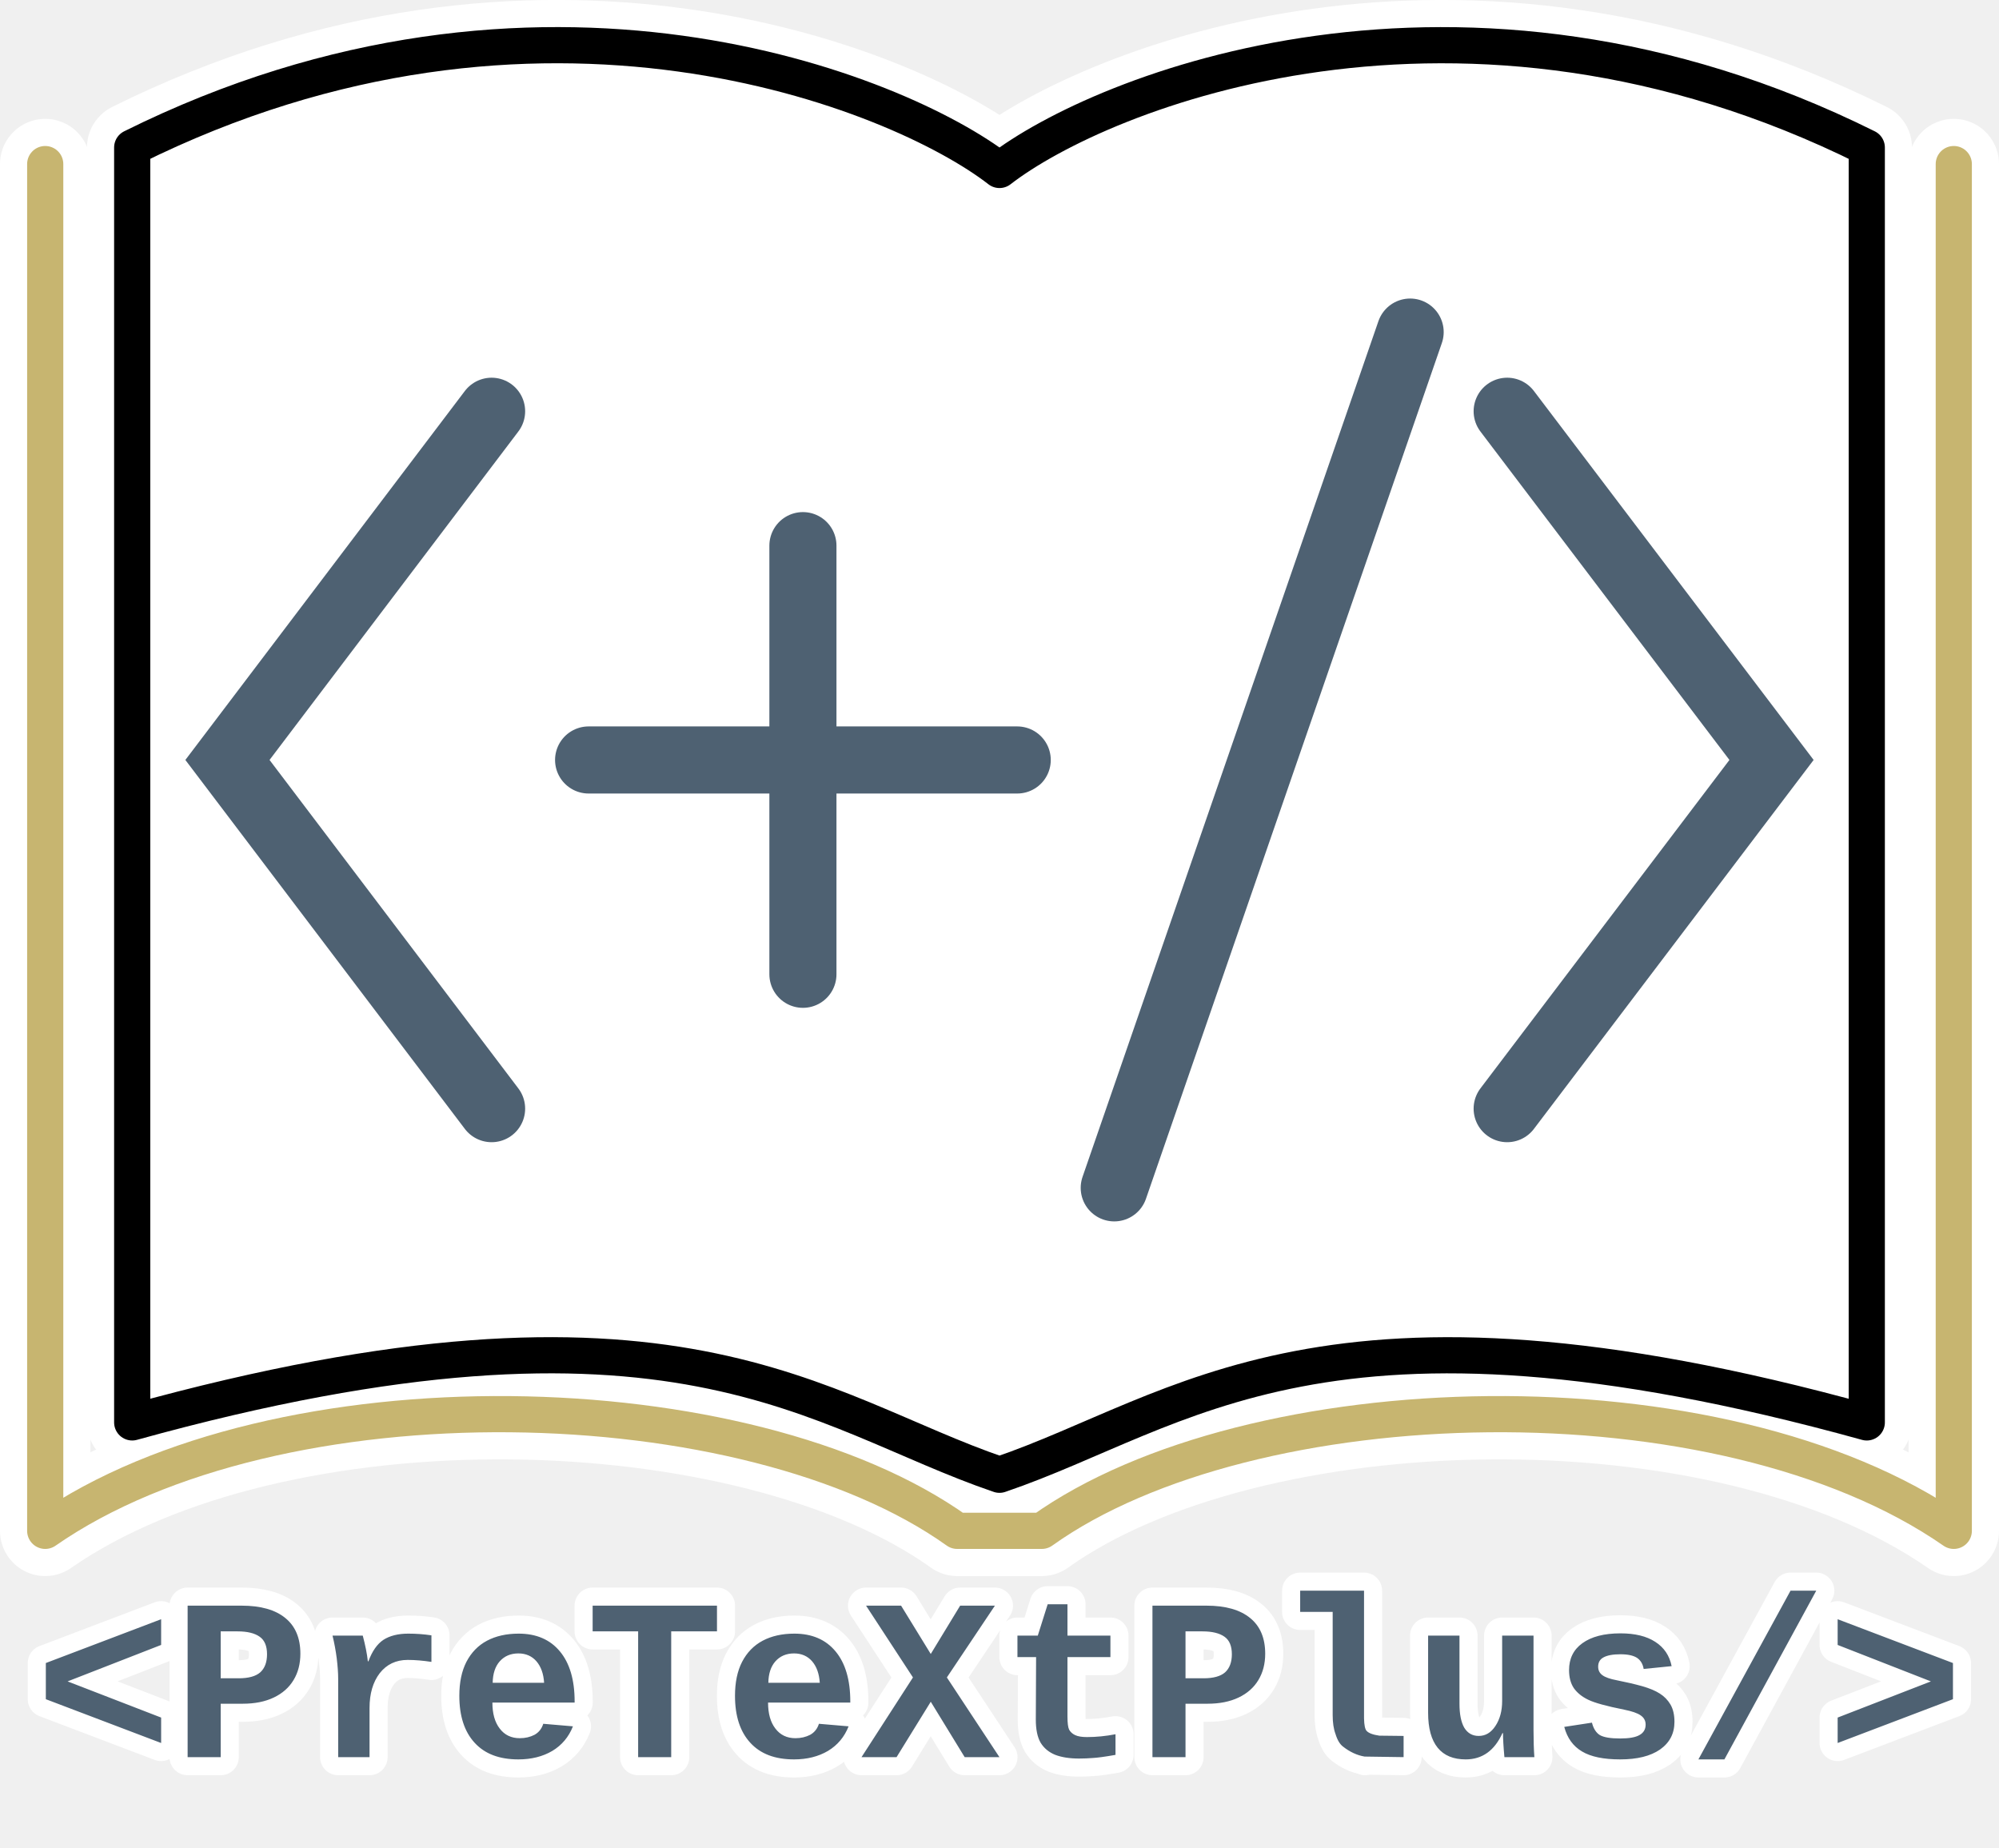
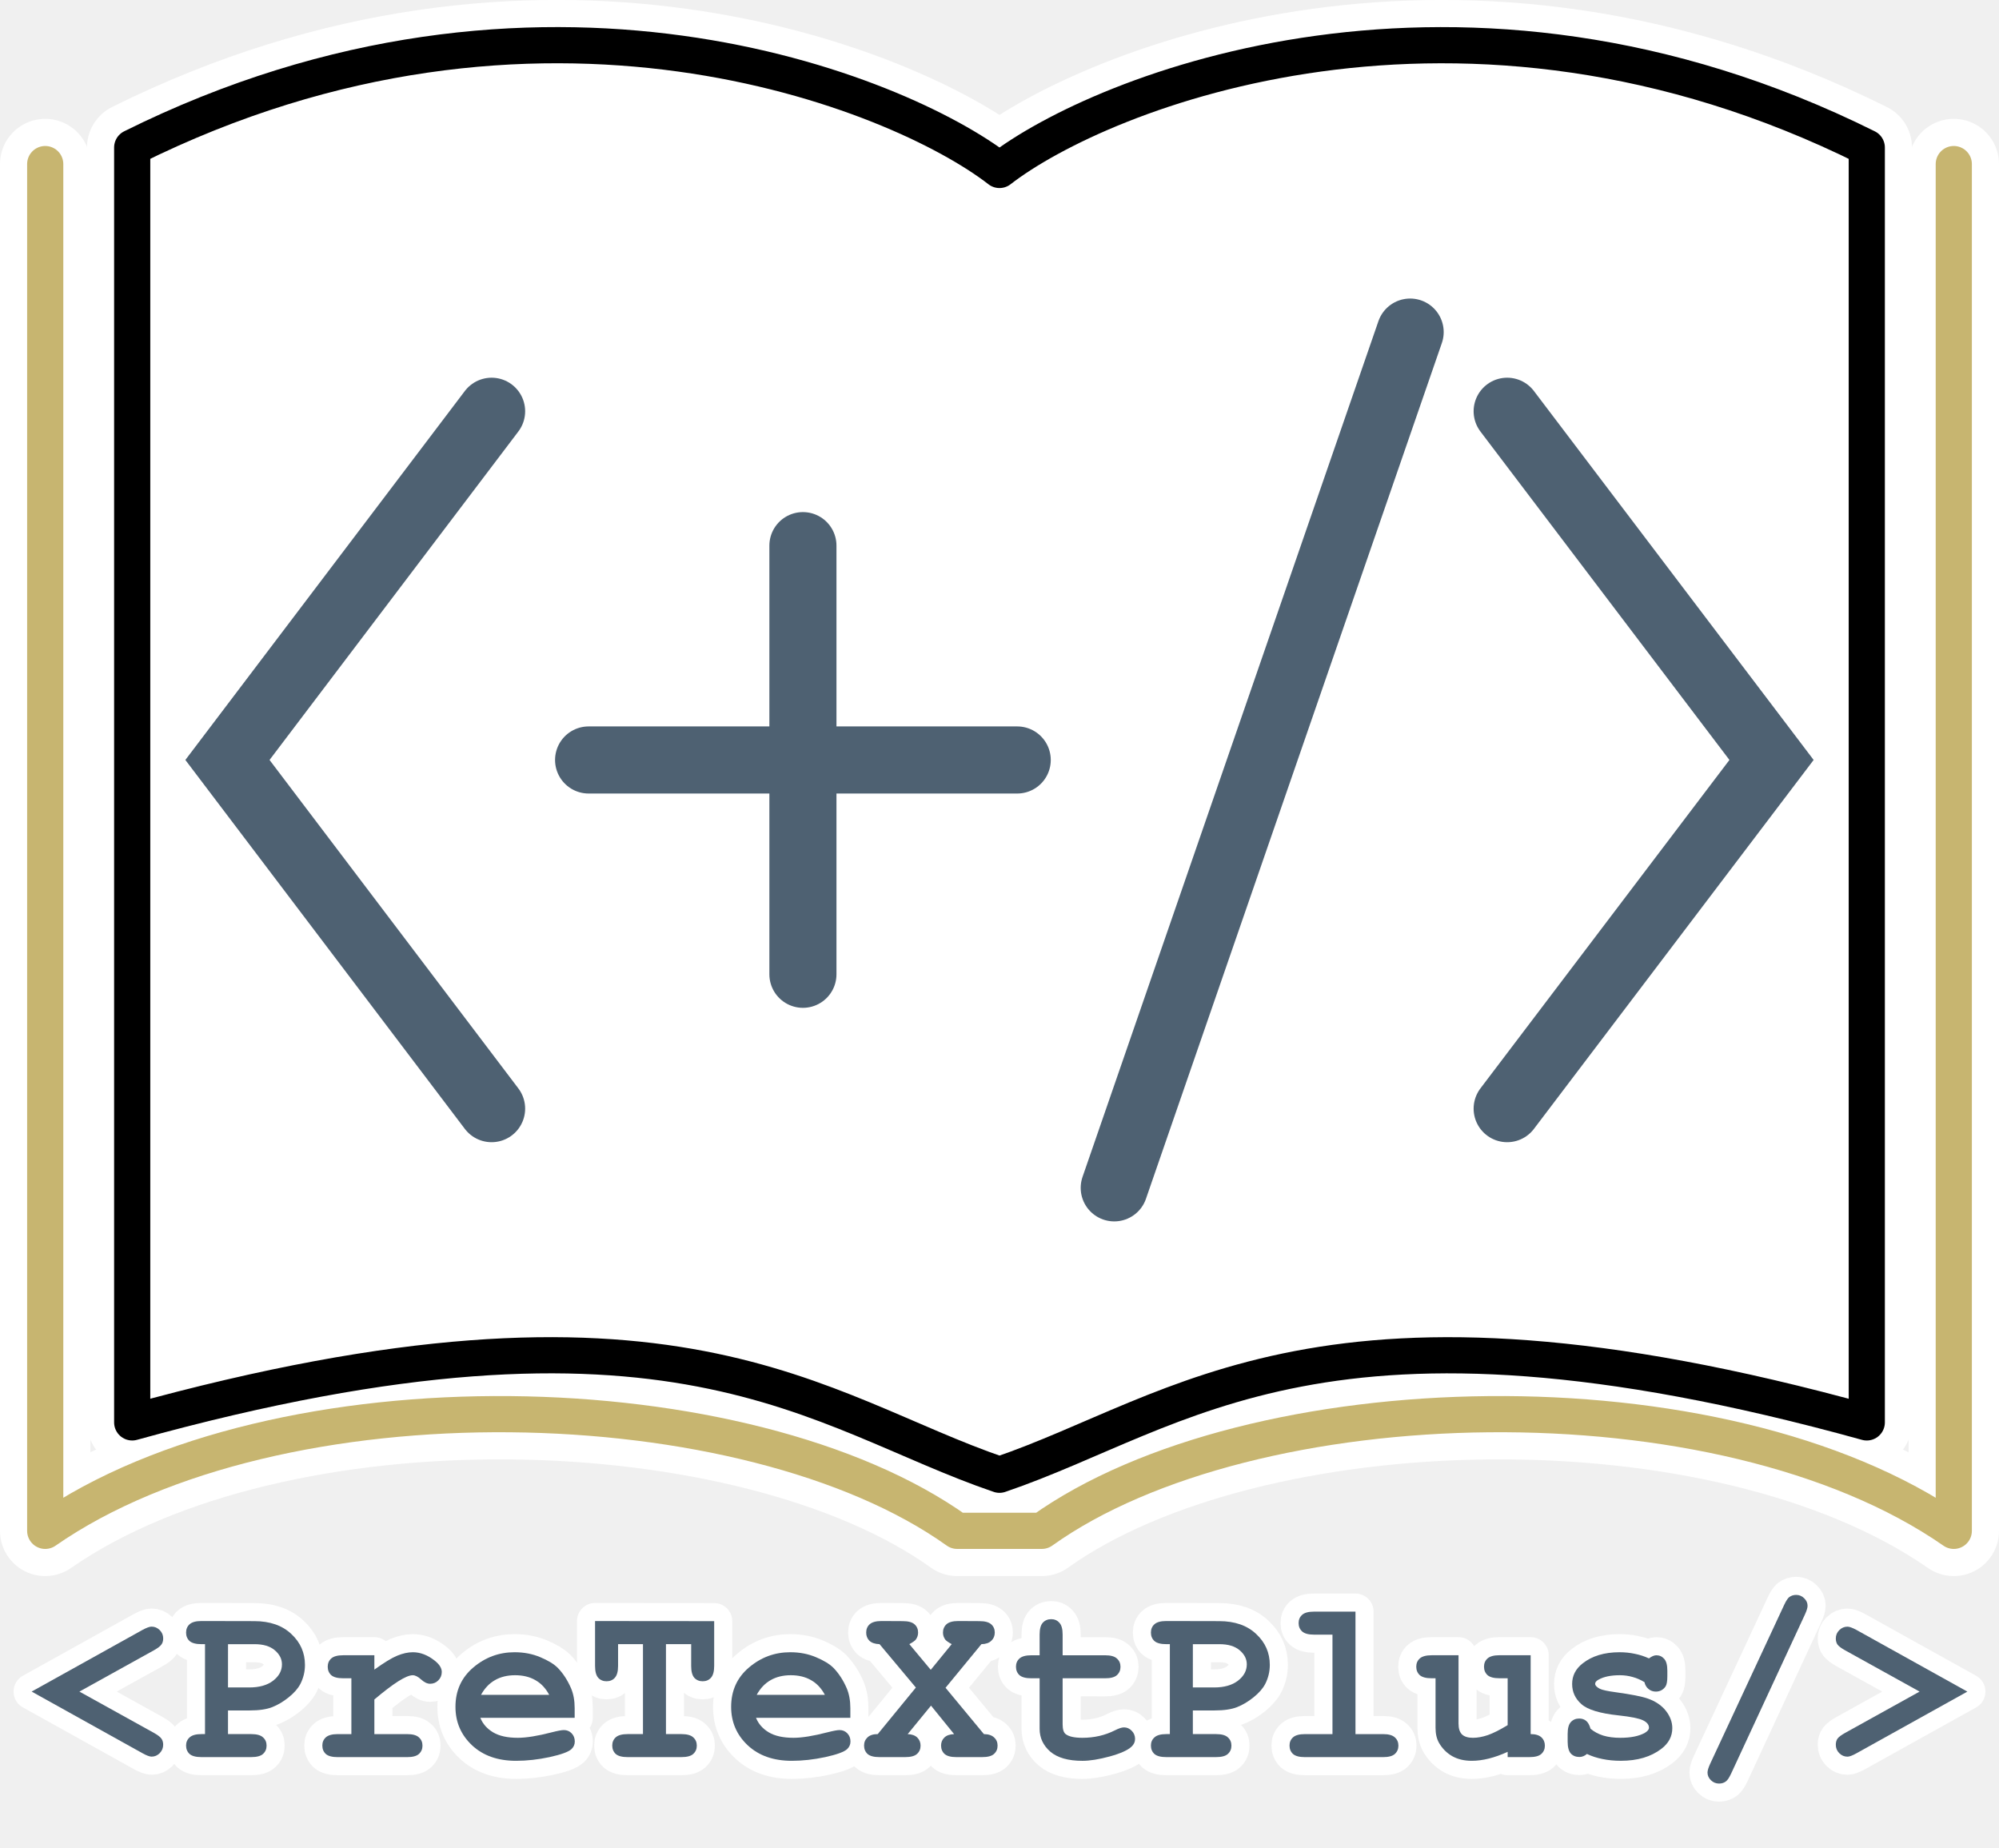
<svg xmlns="http://www.w3.org/2000/svg" width="417.75" height="386.061" viewBox="0 0 110.53 102.145" version="1.1" id="svg12" xml:space="preserve">
  <defs id="defs9" />
  <g id="layer1" transform="translate(-8.623727,13.46558)">
    <g id="g7389" transform="translate(-2.273763,65.69832)">
      <g id="g8743" transform="translate(0,-9.683299)">
        <g id="g1650">
          <g aria-label="&lt;PreTeXt/&gt;" id="g1642" style="font-style:italic;font-size:15.829px;line-height:1.25;font-family:Arial;-inkscape-font-specification:'Arial Italic';fill:#4e6172;stroke:#ffffff;stroke-width:2;stroke-dasharray:none;stroke-opacity:1" transform="translate(-23.91174,-102.0106)">
-             <text xml:space="preserve" style="font-style:normal;font-variant:normal;font-weight:bold;font-stretch:normal;font-size:12.7px;font-family:'Courier New';-inkscape-font-specification:'Courier New, Bold';font-variant-ligatures:normal;font-variant-caps:normal;font-variant-numeric:normal;font-variant-east-asian:normal;fill:#4e6172;fill-opacity:1;stroke:#ffffff;stroke-width:2;stroke-linecap:round;stroke-linejoin:round;stroke-dasharray:none;stroke-opacity:1" x="36.719" y="129.678" id="text1640">
-               <tspan id="tspan1638" style="font-style:normal;font-variant:normal;font-weight:bold;font-stretch:normal;font-size:12.7px;font-family:'Courier New';-inkscape-font-specification:'Courier New, Bold';font-variant-ligatures:normal;font-variant-caps:normal;font-variant-numeric:normal;font-variant-east-asian:normal;fill:#4e6172;fill-opacity:1;stroke:#ffffff;stroke-width:2;stroke-dasharray:none;stroke-opacity:1" x="36.719" y="129.678">&lt;PreTeXtPlus/&gt;</tspan>
-             </text>
+             <g aria-label="&lt;PreTeXtPlus/&gt;" id="text1640" style="font-style:normal;font-weight:bold;font-size:12.7px;font-family:'Courier New';-inkscape-font-specification:'Courier New, Bold';stroke-linecap:round;stroke-linejoin:round">
+               <path d="m 39.2,126.056 4.118,2.282 q 0.31,0.174 0.409,0.31 0.105,0.136 0.105,0.347 0,0.267 -0.192,0.465 -0.192,0.192 -0.446,0.192 -0.167,0 -0.502,-0.186 l -6.133,-3.411 6.133,-3.411 q 0.335,-0.18 0.496,-0.18 0.26,0 0.453,0.192 0.192,0.192 0.192,0.459 0,0.211 -0.105,0.347 -0.099,0.136 -0.409,0.31 z" id="path457" />
+               <path d="m 47.416,127.098 v 1.308 h 1.284 q 0.459,0 0.651,0.18 0.198,0.174 0.198,0.459 0,0.279 -0.198,0.459 -0.192,0.174 -0.651,0.174 h -2.753 q -0.459,0 -0.657,-0.174 -0.192,-0.18 -0.192,-0.465 0,-0.279 0.198,-0.453 0.198,-0.18 0.651,-0.18 h 0.198 v -4.973 H 45.947 q -0.459,0 -0.657,-0.174 -0.192,-0.18 -0.192,-0.465 0,-0.285 0.192,-0.459 0.198,-0.18 0.657,-0.18 l 2.927,0.006 q 1.29,0 2.04,0.707 0.757,0.701 0.757,1.712 0,0.558 -0.254,1.054 -0.192,0.372 -0.645,0.738 -0.446,0.36 -0.918,0.546 -0.465,0.18 -1.234,0.18 z m 0,-1.271 h 1.178 q 0.831,0 1.315,-0.372 0.49,-0.378 0.49,-0.905 0,-0.446 -0.397,-0.781 -0.391,-0.335 -1.122,-0.335 h -1.463 z" id="path459" />
+               <path d="m 55.509,124.047 v 0.794 q 0.8,-0.577 1.259,-0.769 0.465,-0.192 0.868,-0.192 0.62,0 1.203,0.459 0.397,0.31 0.397,0.633 0,0.273 -0.192,0.465 -0.186,0.186 -0.453,0.186 -0.236,0 -0.496,-0.236 -0.26,-0.236 -0.465,-0.236 -0.267,0 -0.8,0.335 -0.527,0.335 -1.321,1.005 v 1.916 h 1.811 q 0.459,0 0.651,0.18 0.198,0.174 0.198,0.459 0,0.279 -0.198,0.459 -0.192,0.174 -0.651,0.174 h -3.839 q -0.459,0 -0.657,-0.174 -0.192,-0.18 -0.192,-0.465 0,-0.279 0.192,-0.453 0.198,-0.18 0.657,-0.18 h 0.757 v -3.088 H 53.779 q -0.459,0 -0.657,-0.174 -0.192,-0.18 -0.192,-0.465 0,-0.279 0.192,-0.453 0.198,-0.18 0.657,-0.18 z" id="path461" />
+               <path d="m 66.584,127.507 h -5.215 q 0.198,0.496 0.701,0.8 0.508,0.304 1.37,0.304 0.707,0 1.879,-0.304 0.484,-0.124 0.67,-0.124 0.254,0 0.428,0.18 0.174,0.18 0.174,0.453 0,0.248 -0.186,0.422 -0.248,0.229 -1.209,0.44 -0.961,0.205 -1.848,0.205 -1.525,0 -2.443,-0.862 -0.912,-0.862 -0.912,-2.121 0,-1.339 0.986,-2.177 0.992,-0.843 2.282,-0.843 0.775,0 1.42,0.273 0.651,0.273 0.967,0.589 0.446,0.459 0.738,1.135 0.198,0.471 0.198,1.091 z m -1.408,-1.271 q -0.291,-0.546 -0.763,-0.812 -0.471,-0.273 -1.122,-0.273 -0.645,0 -1.116,0.273 -0.471,0.267 -0.769,0.812 z" id="path463" />
+               <path d="m 71.632,123.433 v 4.973 h 0.856 q 0.459,0 0.651,0.18 0.198,0.174 0.198,0.459 0,0.279 -0.198,0.459 -0.192,0.174 -0.651,0.174 h -2.977 q -0.459,0 -0.657,-0.174 -0.192,-0.18 -0.192,-0.465 0,-0.279 0.192,-0.453 0.198,-0.18 0.657,-0.18 h 0.85 v -4.973 h -1.377 v 1.203 q 0,0.459 -0.18,0.657 -0.174,0.192 -0.459,0.192 -0.279,0 -0.459,-0.192 -0.174,-0.198 -0.174,-0.657 v -2.48 l 6.586,0.006 v 2.474 q 0,0.459 -0.18,0.657 -0.174,0.192 -0.459,0.192 -0.279,0 -0.459,-0.192 -0.174,-0.198 -0.174,-0.657 v -1.203 z" id="path465" />
+               <path d="m 81.827,127.507 h -5.215 q 0.198,0.496 0.701,0.8 0.508,0.304 1.37,0.304 0.707,0 1.879,-0.304 0.484,-0.124 0.67,-0.124 0.254,0 0.428,0.18 0.174,0.18 0.174,0.453 0,0.248 -0.186,0.422 -0.248,0.229 -1.209,0.44 -0.961,0.205 -1.848,0.205 -1.525,0 -2.443,-0.862 -0.912,-0.862 -0.912,-2.121 0,-1.339 0.986,-2.177 0.992,-0.843 2.282,-0.843 0.775,0 1.42,0.273 0.651,0.273 0.967,0.589 0.446,0.459 0.738,1.135 0.198,0.471 0.198,1.091 z m -1.408,-1.271 q -0.291,-0.546 -0.763,-0.812 -0.471,-0.273 -1.122,-0.273 -0.645,0 -1.116,0.273 -0.471,0.267 -0.769,0.812 z" id="path467" />
+               <path d="m 87.091,125.845 2.121,2.561 q 0.378,0.006 0.564,0.186 0.192,0.174 0.192,0.453 0,0.279 -0.198,0.459 -0.192,0.174 -0.651,0.174 h -1.432 q -0.453,0 -0.651,-0.174 -0.192,-0.18 -0.192,-0.465 0,-0.267 0.18,-0.44 0.18,-0.18 0.54,-0.192 l -1.277,-1.575 -1.29,1.575 q 0.353,0.012 0.533,0.192 0.18,0.18 0.18,0.446 0,0.279 -0.198,0.459 -0.192,0.174 -0.651,0.174 h -1.426 q -0.459,0 -0.657,-0.174 -0.192,-0.18 -0.192,-0.465 0,-0.273 0.192,-0.453 0.192,-0.18 0.564,-0.18 l 2.108,-2.573 -2.009,-2.4 q -0.372,-0.012 -0.558,-0.186 -0.18,-0.18 -0.18,-0.453 0,-0.285 0.192,-0.459 0.198,-0.18 0.657,-0.18 l 1.172,0.006 q 0.459,0 0.651,0.174 0.198,0.174 0.198,0.459 0,0.211 -0.124,0.384 -0.081,0.105 -0.36,0.254 l 1.184,1.42 1.16,-1.42 q -0.279,-0.149 -0.36,-0.254 -0.124,-0.174 -0.124,-0.384 0,-0.279 0.192,-0.459 0.198,-0.18 0.657,-0.18 l 1.166,0.006 q 0.459,0 0.651,0.174 0.198,0.174 0.198,0.459 0,0.273 -0.192,0.453 -0.186,0.18 -0.546,0.186 z" id="path469" />
+               <path d="m 93.565,125.318 v 2.549 q 0,0.409 0.167,0.539 0.26,0.205 0.93,0.205 0.974,0 1.798,-0.415 0.316,-0.161 0.496,-0.161 0.248,0 0.428,0.186 0.186,0.186 0.186,0.453 0,0.248 -0.198,0.428 -0.304,0.291 -1.203,0.54 -0.893,0.242 -1.507,0.242 -1.184,0 -1.78,-0.508 -0.589,-0.515 -0.589,-1.259 v -2.797 h -0.459 q -0.459,0 -0.657,-0.174 -0.192,-0.18 -0.192,-0.465 0,-0.279 0.192,-0.453 0.198,-0.18 0.657,-0.18 h 0.459 v -1.147 q 0,-0.459 0.174,-0.651 0.18,-0.198 0.465,-0.198 0.279,0 0.453,0.198 0.18,0.192 0.18,0.651 v 1.147 h 2.35 q 0.459,0 0.651,0.18 0.198,0.174 0.198,0.459 0,0.279 -0.198,0.459 -0.192,0.174 -0.651,0.174 z" id="path471" />
+               <path d="m 100.765,127.098 v 1.308 h 1.284 q 0.459,0 0.651,0.18 0.198,0.174 0.198,0.459 0,0.279 -0.198,0.459 -0.192,0.174 -0.651,0.174 h -2.753 q -0.459,0 -0.657,-0.174 -0.192,-0.18 -0.192,-0.465 0,-0.279 0.198,-0.453 0.198,-0.18 0.651,-0.18 h 0.198 v -4.973 h -0.198 q -0.459,0 -0.657,-0.174 -0.192,-0.18 -0.192,-0.465 0,-0.285 0.192,-0.459 0.198,-0.18 0.657,-0.18 l 2.927,0.006 q 1.29,0 2.04,0.707 0.757,0.701 0.757,1.712 0,0.558 -0.254,1.054 -0.192,0.372 -0.645,0.738 -0.446,0.36 -0.918,0.546 -0.465,0.18 -1.234,0.18 z m 0,-1.271 h 1.178 q 0.831,0 1.315,-0.372 0.49,-0.378 0.49,-0.905 0,-0.446 -0.397,-0.781 -0.391,-0.335 -1.122,-0.335 h -1.463 z" id="path473" />
+               <path d="m 109.757,121.635 v 6.772 h 1.525 q 0.459,0 0.651,0.18 0.198,0.174 0.198,0.459 0,0.279 -0.198,0.459 -0.192,0.174 -0.651,0.174 h -4.322 q -0.459,0 -0.657,-0.174 -0.192,-0.18 -0.192,-0.465 0,-0.279 0.192,-0.453 0.198,-0.18 0.657,-0.18 h 1.525 v -5.5 h -1.023 q -0.453,0 -0.651,-0.174 -0.198,-0.18 -0.198,-0.465 0,-0.279 0.192,-0.453 0.198,-0.18 0.657,-0.18 z" id="path475" />
+               <path d="m 119.443,124.047 v 4.359 q 0.403,0 0.595,0.18 0.192,0.18 0.192,0.459 0,0.279 -0.198,0.459 -0.192,0.174 -0.651,0.174 h -1.209 v -0.291 q -0.546,0.248 -1.042,0.372 -0.496,0.124 -0.943,0.124 -0.626,0 -1.085,-0.26 -0.459,-0.267 -0.726,-0.732 -0.192,-0.335 -0.192,-0.837 v -2.735 h -0.217 q -0.459,0 -0.657,-0.174 -0.192,-0.18 -0.192,-0.465 0,-0.279 0.192,-0.453 0.198,-0.18 0.657,-0.18 h 1.488 v 3.783 q 0,0.403 0.192,0.595 0.198,0.186 0.602,0.186 0.384,0 0.825,-0.149 0.446,-0.155 1.098,-0.552 v -2.592 h -0.459 q -0.459,0 -0.657,-0.174 -0.192,-0.18 -0.192,-0.465 0,-0.279 0.192,-0.453 0.198,-0.18 0.657,-0.18 z" id="path477" />
+               <path d="m 125.737,125.535 q -0.31,-0.192 -0.651,-0.285 -0.341,-0.099 -0.713,-0.099 -0.738,0 -1.172,0.242 -0.192,0.105 -0.192,0.229 0,0.143 0.26,0.279 0.198,0.099 0.887,0.192 1.265,0.174 1.761,0.347 0.651,0.229 1.005,0.682 0.353,0.453 0.353,0.955 0,0.682 -0.602,1.141 -0.862,0.664 -2.239,0.664 -0.552,0 -1.023,-0.099 -0.465,-0.093 -0.856,-0.279 -0.093,0.081 -0.198,0.124 -0.105,0.043 -0.217,0.043 -0.298,0 -0.477,-0.192 -0.174,-0.198 -0.174,-0.657 v -0.428 q 0,-0.459 0.174,-0.651 0.18,-0.198 0.465,-0.198 0.229,0 0.384,0.13 0.155,0.124 0.242,0.434 0.291,0.248 0.701,0.378 0.409,0.124 0.943,0.124 0.874,0 1.358,-0.273 0.229,-0.136 0.229,-0.285 0,-0.248 -0.329,-0.409 -0.329,-0.161 -1.358,-0.273 -1.532,-0.161 -2.046,-0.62 -0.515,-0.453 -0.515,-1.116 0,-0.682 0.577,-1.135 0.781,-0.62 2.046,-0.62 0.44,0 0.843,0.087 0.409,0.081 0.781,0.254 0.118,-0.087 0.217,-0.13 0.105,-0.043 0.192,-0.043 0.26,0 0.434,0.198 0.174,0.192 0.174,0.651 v 0.31 q 0,0.415 -0.099,0.564 -0.198,0.285 -0.539,0.285 -0.229,0 -0.403,-0.143 -0.174,-0.143 -0.223,-0.378 z" id="path479" />
+               <path d="m 134.605,121.802 -4.074,8.781 q -0.155,0.329 -0.279,0.428 -0.161,0.13 -0.391,0.13 -0.26,0 -0.453,-0.186 -0.186,-0.186 -0.186,-0.422 0,-0.167 0.149,-0.49 l 4.087,-8.775 q 0.155,-0.329 0.273,-0.428 0.167,-0.13 0.391,-0.13 0.26,0 0.446,0.186 0.186,0.18 0.186,0.415 0,0.167 -0.149,0.49 z" id="path481" />
+               <path d="m 140.948,126.056 -4.118,-2.282 q -0.31,-0.174 -0.415,-0.31 -0.099,-0.136 -0.099,-0.347 0,-0.267 0.192,-0.459 0.192,-0.192 0.453,-0.192 0.161,0 0.496,0.18 l 6.133,3.411 -6.133,3.411 q -0.335,0.186 -0.496,0.186 -0.26,0 -0.453,-0.192 -0.192,-0.192 -0.192,-0.465 0,-0.211 0.099,-0.347 0.105,-0.136 0.415,-0.31 z" id="path483" />
+             </g>
          </g>
          <g aria-label="&lt;PreTeXt/&gt;" id="text1312" style="font-style:italic;font-size:15.829px;line-height:1.25;font-family:Arial;-inkscape-font-specification:'Arial Italic';fill:#4e6172;stroke-width:0.247" transform="translate(-23.91174,-102.0106)">
-             <text xml:space="preserve" style="font-style:normal;font-variant:normal;font-weight:bold;font-stretch:normal;font-size:12.7px;font-family:'Courier New';-inkscape-font-specification:'Courier New, Bold';font-variant-ligatures:normal;font-variant-caps:normal;font-variant-numeric:normal;font-variant-east-asian:normal;fill:#4e6172;fill-opacity:1;stroke:#ffffff;stroke-width:5;stroke-linecap:round;stroke-linejoin:round;stroke-dasharray:none;stroke-opacity:1" x="36.719" y="129.678" id="text8323">
-               <tspan id="tspan8321" style="font-style:normal;font-variant:normal;font-weight:bold;font-stretch:normal;font-size:12.7px;font-family:'Courier New';-inkscape-font-specification:'Courier New, Bold';font-variant-ligatures:normal;font-variant-caps:normal;font-variant-numeric:normal;font-variant-east-asian:normal;fill:#4e6172;fill-opacity:1;stroke:none;stroke-width:5;stroke-opacity:1" x="36.719" y="129.678">&lt;PreTeXtPlus/&gt;</tspan>
-             </text>
+             <g aria-label="&lt;PreTeXtPlus/&gt;" id="text8323" style="font-style:normal;font-weight:bold;font-size:12.7px;font-family:'Courier New';-inkscape-font-specification:'Courier New, Bold';stroke:#ffffff;stroke-width:5;stroke-linecap:round;stroke-linejoin:round">
+               <path d="m 39.2,126.056 4.118,2.282 q 0.31,0.174 0.409,0.31 0.105,0.136 0.105,0.347 0,0.267 -0.192,0.465 -0.192,0.192 -0.446,0.192 -0.167,0 -0.502,-0.186 l -6.133,-3.411 6.133,-3.411 q 0.335,-0.18 0.496,-0.18 0.26,0 0.453,0.192 0.192,0.192 0.192,0.459 0,0.211 -0.105,0.347 -0.099,0.136 -0.409,0.31 z" style="stroke:none;stroke-width:5" id="path486" />
+               <path d="m 47.416,127.098 v 1.308 h 1.284 q 0.459,0 0.651,0.18 0.198,0.174 0.198,0.459 0,0.279 -0.198,0.459 -0.192,0.174 -0.651,0.174 h -2.753 q -0.459,0 -0.657,-0.174 -0.192,-0.18 -0.192,-0.465 0,-0.279 0.198,-0.453 0.198,-0.18 0.651,-0.18 h 0.198 v -4.973 H 45.947 q -0.459,0 -0.657,-0.174 -0.192,-0.18 -0.192,-0.465 0,-0.285 0.192,-0.459 0.198,-0.18 0.657,-0.18 l 2.927,0.006 q 1.29,0 2.04,0.707 0.757,0.701 0.757,1.712 0,0.558 -0.254,1.054 -0.192,0.372 -0.645,0.738 -0.446,0.36 -0.918,0.546 -0.465,0.18 -1.234,0.18 z m 0,-1.271 h 1.178 q 0.831,0 1.315,-0.372 0.49,-0.378 0.49,-0.905 0,-0.446 -0.397,-0.781 -0.391,-0.335 -1.122,-0.335 h -1.463 z" style="stroke:none;stroke-width:5" id="path488" />
+               <path d="m 55.509,124.047 v 0.794 q 0.8,-0.577 1.259,-0.769 0.465,-0.192 0.868,-0.192 0.62,0 1.203,0.459 0.397,0.31 0.397,0.633 0,0.273 -0.192,0.465 -0.186,0.186 -0.453,0.186 -0.236,0 -0.496,-0.236 -0.26,-0.236 -0.465,-0.236 -0.267,0 -0.8,0.335 -0.527,0.335 -1.321,1.005 v 1.916 h 1.811 q 0.459,0 0.651,0.18 0.198,0.174 0.198,0.459 0,0.279 -0.198,0.459 -0.192,0.174 -0.651,0.174 h -3.839 q -0.459,0 -0.657,-0.174 -0.192,-0.18 -0.192,-0.465 0,-0.279 0.192,-0.453 0.198,-0.18 0.657,-0.18 h 0.757 v -3.088 H 53.779 q -0.459,0 -0.657,-0.174 -0.192,-0.18 -0.192,-0.465 0,-0.279 0.192,-0.453 0.198,-0.18 0.657,-0.18 z" style="stroke:none;stroke-width:5" id="path490" />
+               <path d="m 66.584,127.507 h -5.215 q 0.198,0.496 0.701,0.8 0.508,0.304 1.37,0.304 0.707,0 1.879,-0.304 0.484,-0.124 0.67,-0.124 0.254,0 0.428,0.18 0.174,0.18 0.174,0.453 0,0.248 -0.186,0.422 -0.248,0.229 -1.209,0.44 -0.961,0.205 -1.848,0.205 -1.525,0 -2.443,-0.862 -0.912,-0.862 -0.912,-2.121 0,-1.339 0.986,-2.177 0.992,-0.843 2.282,-0.843 0.775,0 1.42,0.273 0.651,0.273 0.967,0.589 0.446,0.459 0.738,1.135 0.198,0.471 0.198,1.091 z m -1.408,-1.271 q -0.291,-0.546 -0.763,-0.812 -0.471,-0.273 -1.122,-0.273 -0.645,0 -1.116,0.273 -0.471,0.267 -0.769,0.812 z" style="stroke:none;stroke-width:5" id="path492" />
+               <path d="m 71.632,123.433 v 4.973 h 0.856 q 0.459,0 0.651,0.18 0.198,0.174 0.198,0.459 0,0.279 -0.198,0.459 -0.192,0.174 -0.651,0.174 h -2.977 q -0.459,0 -0.657,-0.174 -0.192,-0.18 -0.192,-0.465 0,-0.279 0.192,-0.453 0.198,-0.18 0.657,-0.18 h 0.85 v -4.973 h -1.377 v 1.203 q 0,0.459 -0.18,0.657 -0.174,0.192 -0.459,0.192 -0.279,0 -0.459,-0.192 -0.174,-0.198 -0.174,-0.657 v -2.48 l 6.586,0.006 v 2.474 q 0,0.459 -0.18,0.657 -0.174,0.192 -0.459,0.192 -0.279,0 -0.459,-0.192 -0.174,-0.198 -0.174,-0.657 v -1.203 z" style="stroke:none;stroke-width:5" id="path494" />
+               <path d="m 81.827,127.507 h -5.215 q 0.198,0.496 0.701,0.8 0.508,0.304 1.37,0.304 0.707,0 1.879,-0.304 0.484,-0.124 0.67,-0.124 0.254,0 0.428,0.18 0.174,0.18 0.174,0.453 0,0.248 -0.186,0.422 -0.248,0.229 -1.209,0.44 -0.961,0.205 -1.848,0.205 -1.525,0 -2.443,-0.862 -0.912,-0.862 -0.912,-2.121 0,-1.339 0.986,-2.177 0.992,-0.843 2.282,-0.843 0.775,0 1.42,0.273 0.651,0.273 0.967,0.589 0.446,0.459 0.738,1.135 0.198,0.471 0.198,1.091 z m -1.408,-1.271 q -0.291,-0.546 -0.763,-0.812 -0.471,-0.273 -1.122,-0.273 -0.645,0 -1.116,0.273 -0.471,0.267 -0.769,0.812 z" style="stroke:none;stroke-width:5" id="path496" />
+               <path d="m 87.091,125.845 2.121,2.561 q 0.378,0.006 0.564,0.186 0.192,0.174 0.192,0.453 0,0.279 -0.198,0.459 -0.192,0.174 -0.651,0.174 h -1.432 q -0.453,0 -0.651,-0.174 -0.192,-0.18 -0.192,-0.465 0,-0.267 0.18,-0.44 0.18,-0.18 0.54,-0.192 l -1.277,-1.575 -1.29,1.575 q 0.353,0.012 0.533,0.192 0.18,0.18 0.18,0.446 0,0.279 -0.198,0.459 -0.192,0.174 -0.651,0.174 h -1.426 q -0.459,0 -0.657,-0.174 -0.192,-0.18 -0.192,-0.465 0,-0.273 0.192,-0.453 0.192,-0.18 0.564,-0.18 l 2.108,-2.573 -2.009,-2.4 q -0.372,-0.012 -0.558,-0.186 -0.18,-0.18 -0.18,-0.453 0,-0.285 0.192,-0.459 0.198,-0.18 0.657,-0.18 l 1.172,0.006 q 0.459,0 0.651,0.174 0.198,0.174 0.198,0.459 0,0.211 -0.124,0.384 -0.081,0.105 -0.36,0.254 l 1.184,1.42 1.16,-1.42 q -0.279,-0.149 -0.36,-0.254 -0.124,-0.174 -0.124,-0.384 0,-0.279 0.192,-0.459 0.198,-0.18 0.657,-0.18 l 1.166,0.006 q 0.459,0 0.651,0.174 0.198,0.174 0.198,0.459 0,0.273 -0.192,0.453 -0.186,0.18 -0.546,0.186 z" style="stroke:none;stroke-width:5" id="path498" />
+               <path d="m 93.565,125.318 v 2.549 q 0,0.409 0.167,0.539 0.26,0.205 0.93,0.205 0.974,0 1.798,-0.415 0.316,-0.161 0.496,-0.161 0.248,0 0.428,0.186 0.186,0.186 0.186,0.453 0,0.248 -0.198,0.428 -0.304,0.291 -1.203,0.54 -0.893,0.242 -1.507,0.242 -1.184,0 -1.78,-0.508 -0.589,-0.515 -0.589,-1.259 v -2.797 h -0.459 q -0.459,0 -0.657,-0.174 -0.192,-0.18 -0.192,-0.465 0,-0.279 0.192,-0.453 0.198,-0.18 0.657,-0.18 h 0.459 v -1.147 q 0,-0.459 0.174,-0.651 0.18,-0.198 0.465,-0.198 0.279,0 0.453,0.198 0.18,0.192 0.18,0.651 v 1.147 h 2.35 q 0.459,0 0.651,0.18 0.198,0.174 0.198,0.459 0,0.279 -0.198,0.459 -0.192,0.174 -0.651,0.174 z" style="stroke:none;stroke-width:5" id="path500" />
+               <path d="m 100.765,127.098 v 1.308 h 1.284 q 0.459,0 0.651,0.18 0.198,0.174 0.198,0.459 0,0.279 -0.198,0.459 -0.192,0.174 -0.651,0.174 h -2.753 q -0.459,0 -0.657,-0.174 -0.192,-0.18 -0.192,-0.465 0,-0.279 0.198,-0.453 0.198,-0.18 0.651,-0.18 h 0.198 v -4.973 h -0.198 q -0.459,0 -0.657,-0.174 -0.192,-0.18 -0.192,-0.465 0,-0.285 0.192,-0.459 0.198,-0.18 0.657,-0.18 l 2.927,0.006 q 1.29,0 2.04,0.707 0.757,0.701 0.757,1.712 0,0.558 -0.254,1.054 -0.192,0.372 -0.645,0.738 -0.446,0.36 -0.918,0.546 -0.465,0.18 -1.234,0.18 z m 0,-1.271 h 1.178 q 0.831,0 1.315,-0.372 0.49,-0.378 0.49,-0.905 0,-0.446 -0.397,-0.781 -0.391,-0.335 -1.122,-0.335 h -1.463 z" style="stroke:none;stroke-width:5" id="path502" />
+               <path d="m 109.757,121.635 v 6.772 h 1.525 q 0.459,0 0.651,0.18 0.198,0.174 0.198,0.459 0,0.279 -0.198,0.459 -0.192,0.174 -0.651,0.174 h -4.322 q -0.459,0 -0.657,-0.174 -0.192,-0.18 -0.192,-0.465 0,-0.279 0.192,-0.453 0.198,-0.18 0.657,-0.18 h 1.525 v -5.5 h -1.023 q -0.453,0 -0.651,-0.174 -0.198,-0.18 -0.198,-0.465 0,-0.279 0.192,-0.453 0.198,-0.18 0.657,-0.18 z" style="stroke:none;stroke-width:5" id="path504" />
+               <path d="m 119.443,124.047 v 4.359 q 0.403,0 0.595,0.18 0.192,0.18 0.192,0.459 0,0.279 -0.198,0.459 -0.192,0.174 -0.651,0.174 h -1.209 v -0.291 q -0.546,0.248 -1.042,0.372 -0.496,0.124 -0.943,0.124 -0.626,0 -1.085,-0.26 -0.459,-0.267 -0.726,-0.732 -0.192,-0.335 -0.192,-0.837 v -2.735 h -0.217 q -0.459,0 -0.657,-0.174 -0.192,-0.18 -0.192,-0.465 0,-0.279 0.192,-0.453 0.198,-0.18 0.657,-0.18 h 1.488 v 3.783 q 0,0.403 0.192,0.595 0.198,0.186 0.602,0.186 0.384,0 0.825,-0.149 0.446,-0.155 1.098,-0.552 v -2.592 h -0.459 q -0.459,0 -0.657,-0.174 -0.192,-0.18 -0.192,-0.465 0,-0.279 0.192,-0.453 0.198,-0.18 0.657,-0.18 z" style="stroke:none;stroke-width:5" id="path506" />
+               <path d="m 125.737,125.535 q -0.31,-0.192 -0.651,-0.285 -0.341,-0.099 -0.713,-0.099 -0.738,0 -1.172,0.242 -0.192,0.105 -0.192,0.229 0,0.143 0.26,0.279 0.198,0.099 0.887,0.192 1.265,0.174 1.761,0.347 0.651,0.229 1.005,0.682 0.353,0.453 0.353,0.955 0,0.682 -0.602,1.141 -0.862,0.664 -2.239,0.664 -0.552,0 -1.023,-0.099 -0.465,-0.093 -0.856,-0.279 -0.093,0.081 -0.198,0.124 -0.105,0.043 -0.217,0.043 -0.298,0 -0.477,-0.192 -0.174,-0.198 -0.174,-0.657 v -0.428 q 0,-0.459 0.174,-0.651 0.18,-0.198 0.465,-0.198 0.229,0 0.384,0.13 0.155,0.124 0.242,0.434 0.291,0.248 0.701,0.378 0.409,0.124 0.943,0.124 0.874,0 1.358,-0.273 0.229,-0.136 0.229,-0.285 0,-0.248 -0.329,-0.409 -0.329,-0.161 -1.358,-0.273 -1.532,-0.161 -2.046,-0.62 -0.515,-0.453 -0.515,-1.116 0,-0.682 0.577,-1.135 0.781,-0.62 2.046,-0.62 0.44,0 0.843,0.087 0.409,0.081 0.781,0.254 0.118,-0.087 0.217,-0.13 0.105,-0.043 0.192,-0.043 0.26,0 0.434,0.198 0.174,0.192 0.174,0.651 v 0.31 q 0,0.415 -0.099,0.564 -0.198,0.285 -0.539,0.285 -0.229,0 -0.403,-0.143 -0.174,-0.143 -0.223,-0.378 z" style="stroke:none;stroke-width:5" id="path508" />
+               <path d="m 134.605,121.802 -4.074,8.781 q -0.155,0.329 -0.279,0.428 -0.161,0.13 -0.391,0.13 -0.26,0 -0.453,-0.186 -0.186,-0.186 -0.186,-0.422 0,-0.167 0.149,-0.49 l 4.087,-8.775 q 0.155,-0.329 0.273,-0.428 0.167,-0.13 0.391,-0.13 0.26,0 0.446,0.186 0.186,0.18 0.186,0.415 0,0.167 -0.149,0.49 z" style="stroke:none;stroke-width:5" id="path510" />
+               <path d="m 140.948,126.056 -4.118,-2.282 q -0.31,-0.174 -0.415,-0.31 -0.099,-0.136 -0.099,-0.347 0,-0.267 0.192,-0.459 0.192,-0.192 0.453,-0.192 0.161,0 0.496,0.18 l 6.133,3.411 -6.133,3.411 q -0.335,0.186 -0.496,0.186 -0.26,0 -0.453,-0.192 -0.192,-0.192 -0.192,-0.465 0,-0.211 0.099,-0.347 0.105,-0.136 0.415,-0.31 z" style="stroke:none;stroke-width:5" id="path512" />
+             </g>
          </g>
        </g>
        <g id="g8646" transform="translate(0,10.12858)" style="stroke:#ffffff;stroke-width:5;stroke-dasharray:none;stroke-opacity:1">
          <path style="fill:#000000;fill-opacity:0;stroke:#ffffff;stroke-width:5;stroke-linecap:round;stroke-linejoin:round;stroke-dasharray:none;stroke-opacity:1" d="M 126.001,-7.113 V 68.454 c 12.873,-8.949 38.877,-8.25 50.426,0 h 2.339 M 231.531,-7.113 V 68.454 c -12.873,-8.949 -38.877,-8.25 -50.426,0 h -2.339" id="path8634" transform="translate(-112.6035,-63.42498)" />
          <path style="fill:#ffffff;fill-opacity:1;stroke:#ffffff;stroke-width:5;stroke-linecap:round;stroke-linejoin:round;stroke-dasharray:none;stroke-opacity:1" d="m 132.634,-70.627 c -5.579,-4.327 -25.494,-12.412 -47.955,-1.24 v 70.487 c 30.028,-8.316 37.827,-0.551 47.955,2.894 m 0,-72.14 c 5.579,-4.327 25.494,-12.412 47.955,-1.24 v 70.487 c -30.028,-8.316 -37.827,-0.551 -47.955,2.894" id="path8636" transform="translate(-66.47206,0.4134111)" />
          <g id="g8644" transform="translate(-122.211,-35.13997)" style="stroke:#ffffff;stroke-width:5;stroke-dasharray:none;stroke-opacity:1">
            <path id="path8638" style="fill:none;stroke:#ffffff;stroke-width:5;stroke-linecap:round;stroke-dasharray:none;stroke-opacity:1" d="M 196.294,-25.657 179.933,21.658" />
            <path id="path8640" style="fill:none;stroke:#ffffff;stroke-width:5;stroke-linecap:round;stroke-dasharray:none;stroke-opacity:1" d="M 167.665,-22.157 153.06,-2.878 167.665,16.402" />
            <path id="path8642" style="fill:none;stroke:#ffffff;stroke-width:5;stroke-linecap:round;stroke-dasharray:none;stroke-opacity:1" d="M 209.068,-22.157 223.686,-2.878 209.068,16.402" />
          </g>
        </g>
        <path style="fill:#000000;fill-opacity:0;stroke:#c7b570;stroke-width:2;stroke-linecap:round;stroke-linejoin:round;stroke-opacity:1" d="M 126.001,-7.113 V 68.454 c 12.873,-8.949 38.877,-8.25 50.426,0 h 2.339 M 231.531,-7.113 V 68.454 c -12.873,-8.949 -38.877,-8.25 -50.426,0 h -2.339" id="path438" class="UnoptimicedTransforms" transform="translate(-112.6035,-53.29639)" />
        <path style="fill:#ffffff;fill-opacity:1;stroke:#000000;stroke-width:2;stroke-linecap:round;stroke-linejoin:round;stroke-opacity:1" d="m 132.634,-70.627 c -5.579,-4.327 -25.494,-12.412 -47.955,-1.24 v 70.487 c 30.028,-8.316 37.827,-0.551 47.955,2.894 m 0,-72.14 c 5.579,-4.327 25.494,-12.412 47.955,-1.24 v 70.487 c -30.028,-8.316 -37.827,-0.551 -47.955,2.894" id="path2857" class="UnoptimicedTransforms" transform="translate(-66.47206,10.54199)" />
        <g id="g1695">
          <path id="polyline68" style="fill:none;stroke:#4e6172;stroke-width:3.71;stroke-linecap:round" d="M 88.868,-51.12 72.507,-3.806" />
          <path id="polyline76" style="fill:none;stroke:#4e6172;stroke-width:3.71;stroke-linecap:round" d="m 38.079,-46.743 -14.605,19.279 14.605,19.279" />
          <path id="polyline78" style="fill:none;stroke:#4e6172;stroke-width:3.71;stroke-linecap:round" d="m 94.233,-46.743 14.617,19.279 -14.617,19.279" />
          <g id="g1597" transform="translate(1.753071,-1.4239)">
            <path id="path1587" style="fill:none;stroke:#4e6172;stroke-width:3.71;stroke-linecap:round" d="M 65.389,-26.039 H 41.69" />
            <path id="path1593" style="fill:none;stroke:#4e6172;stroke-width:3.71;stroke-linecap:round" d="m 53.54,-14.19 v -23.699" />
          </g>
        </g>
      </g>
    </g>
  </g>
</svg>
